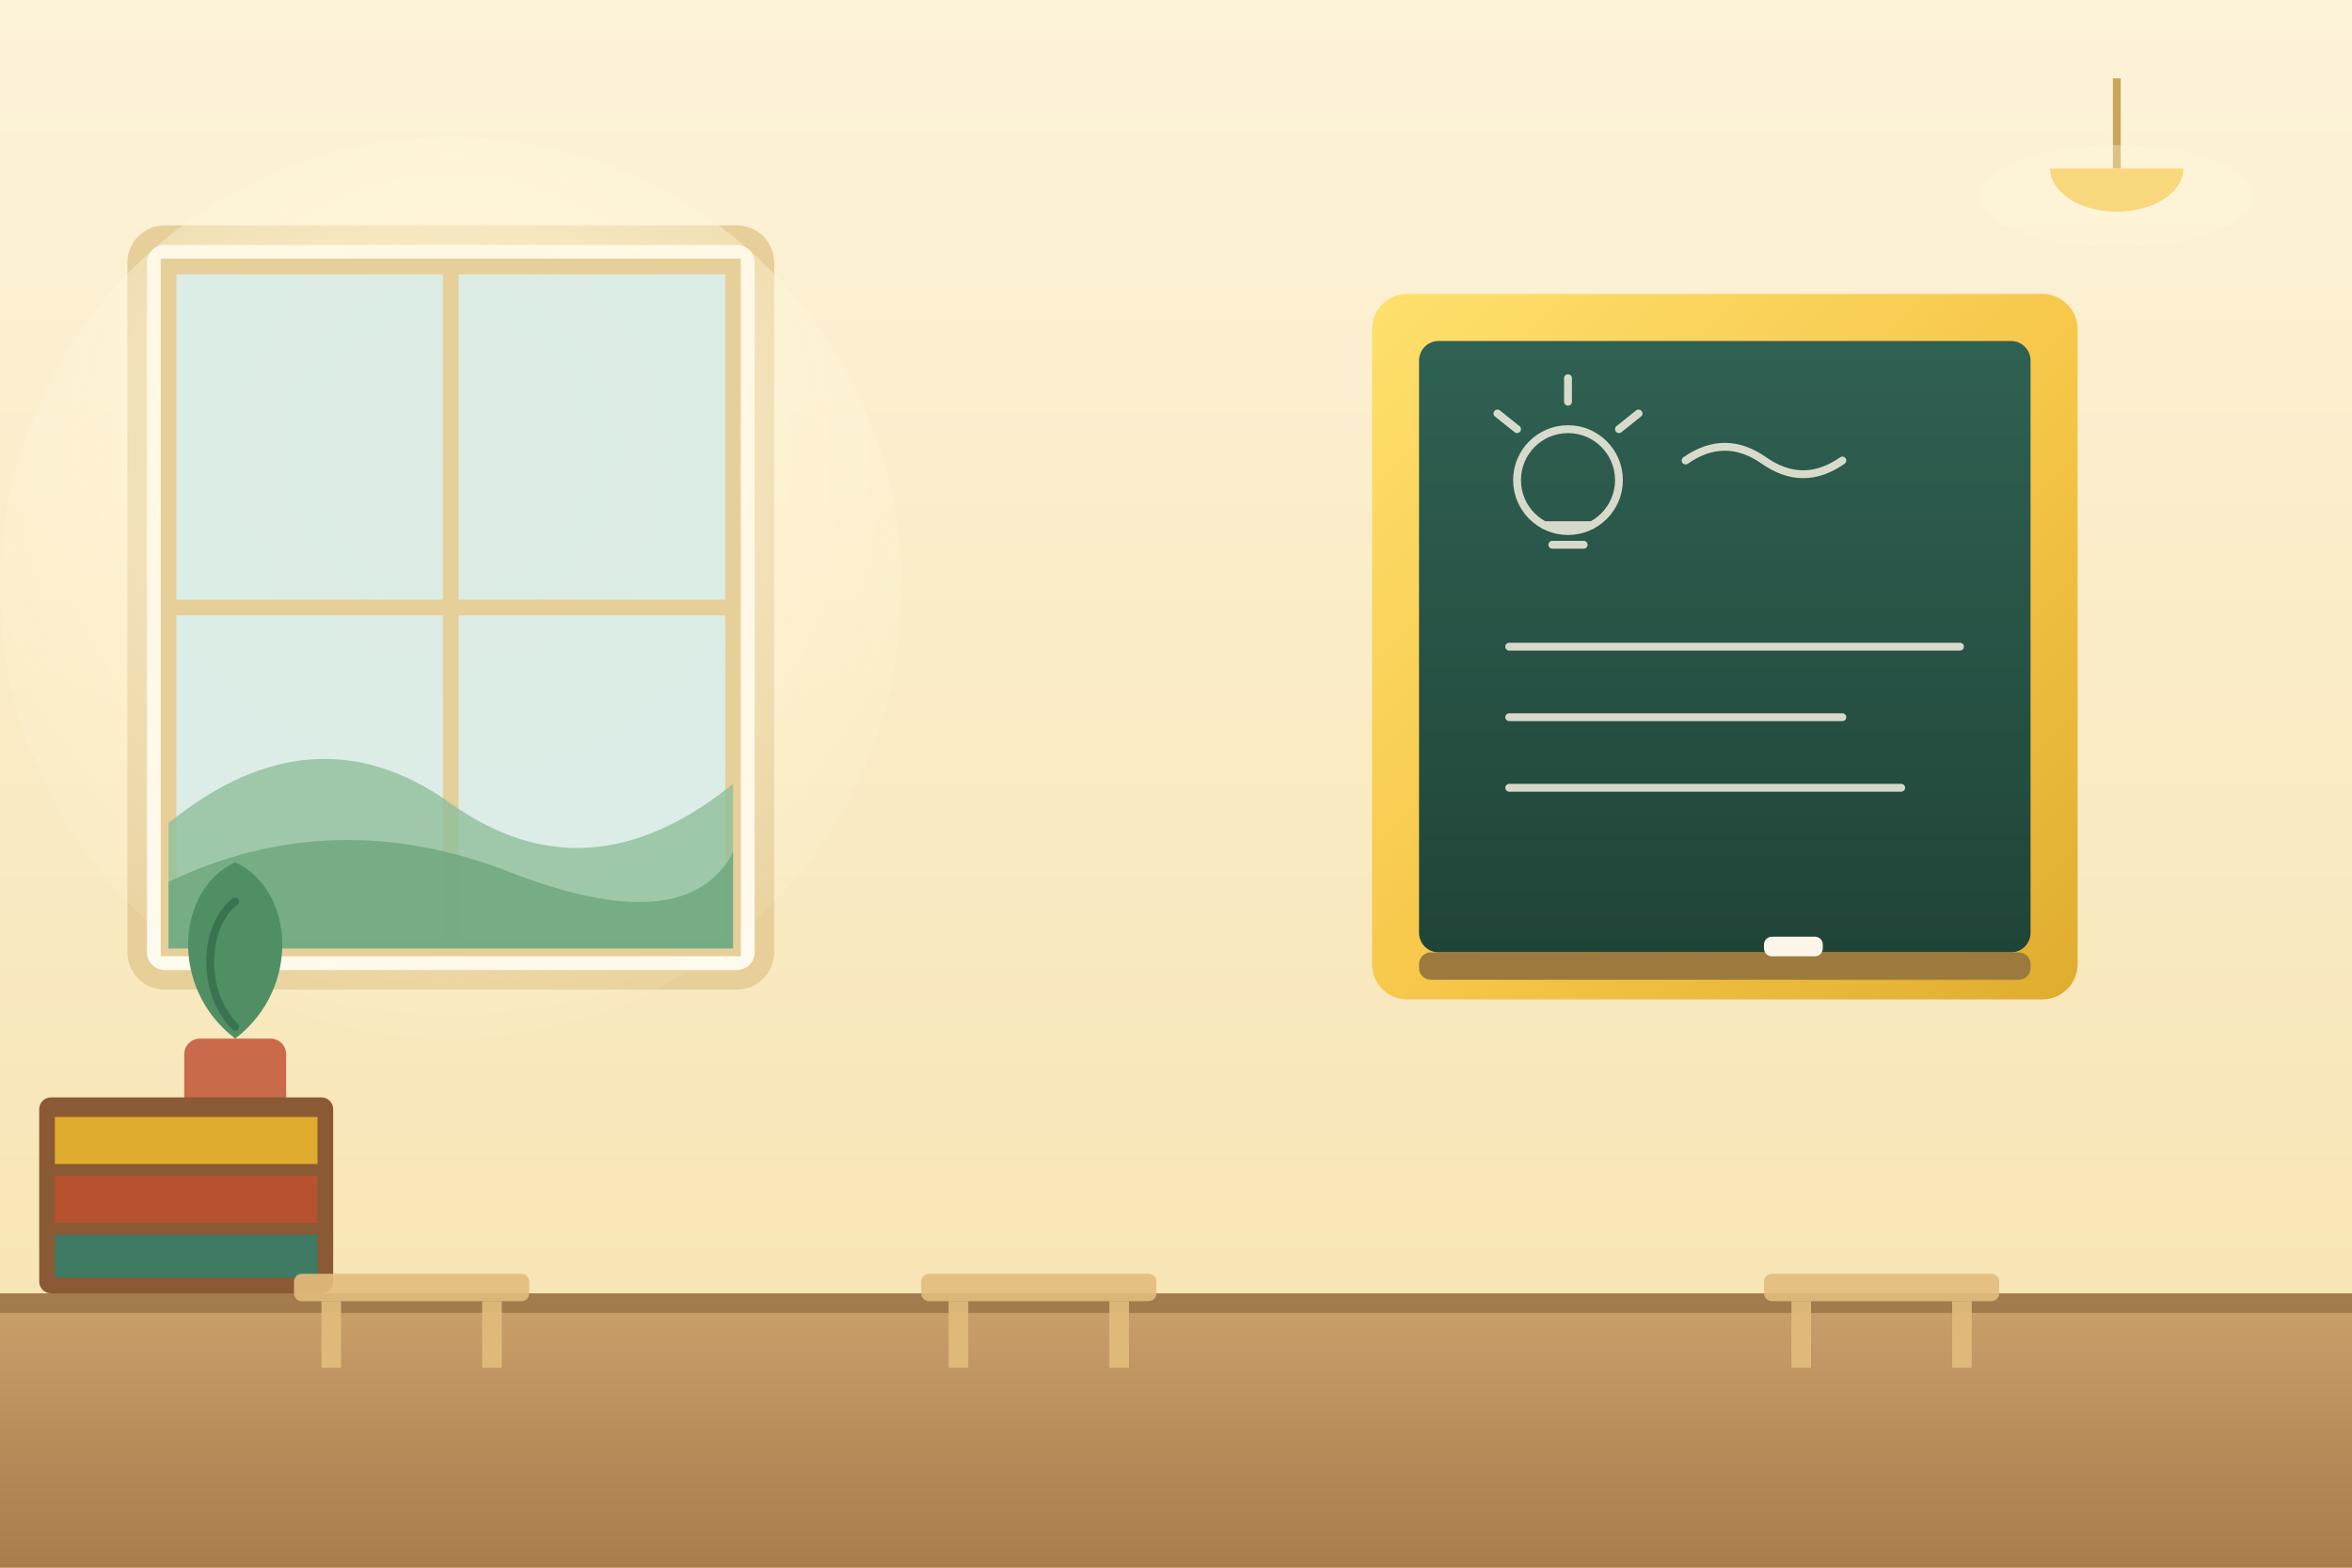
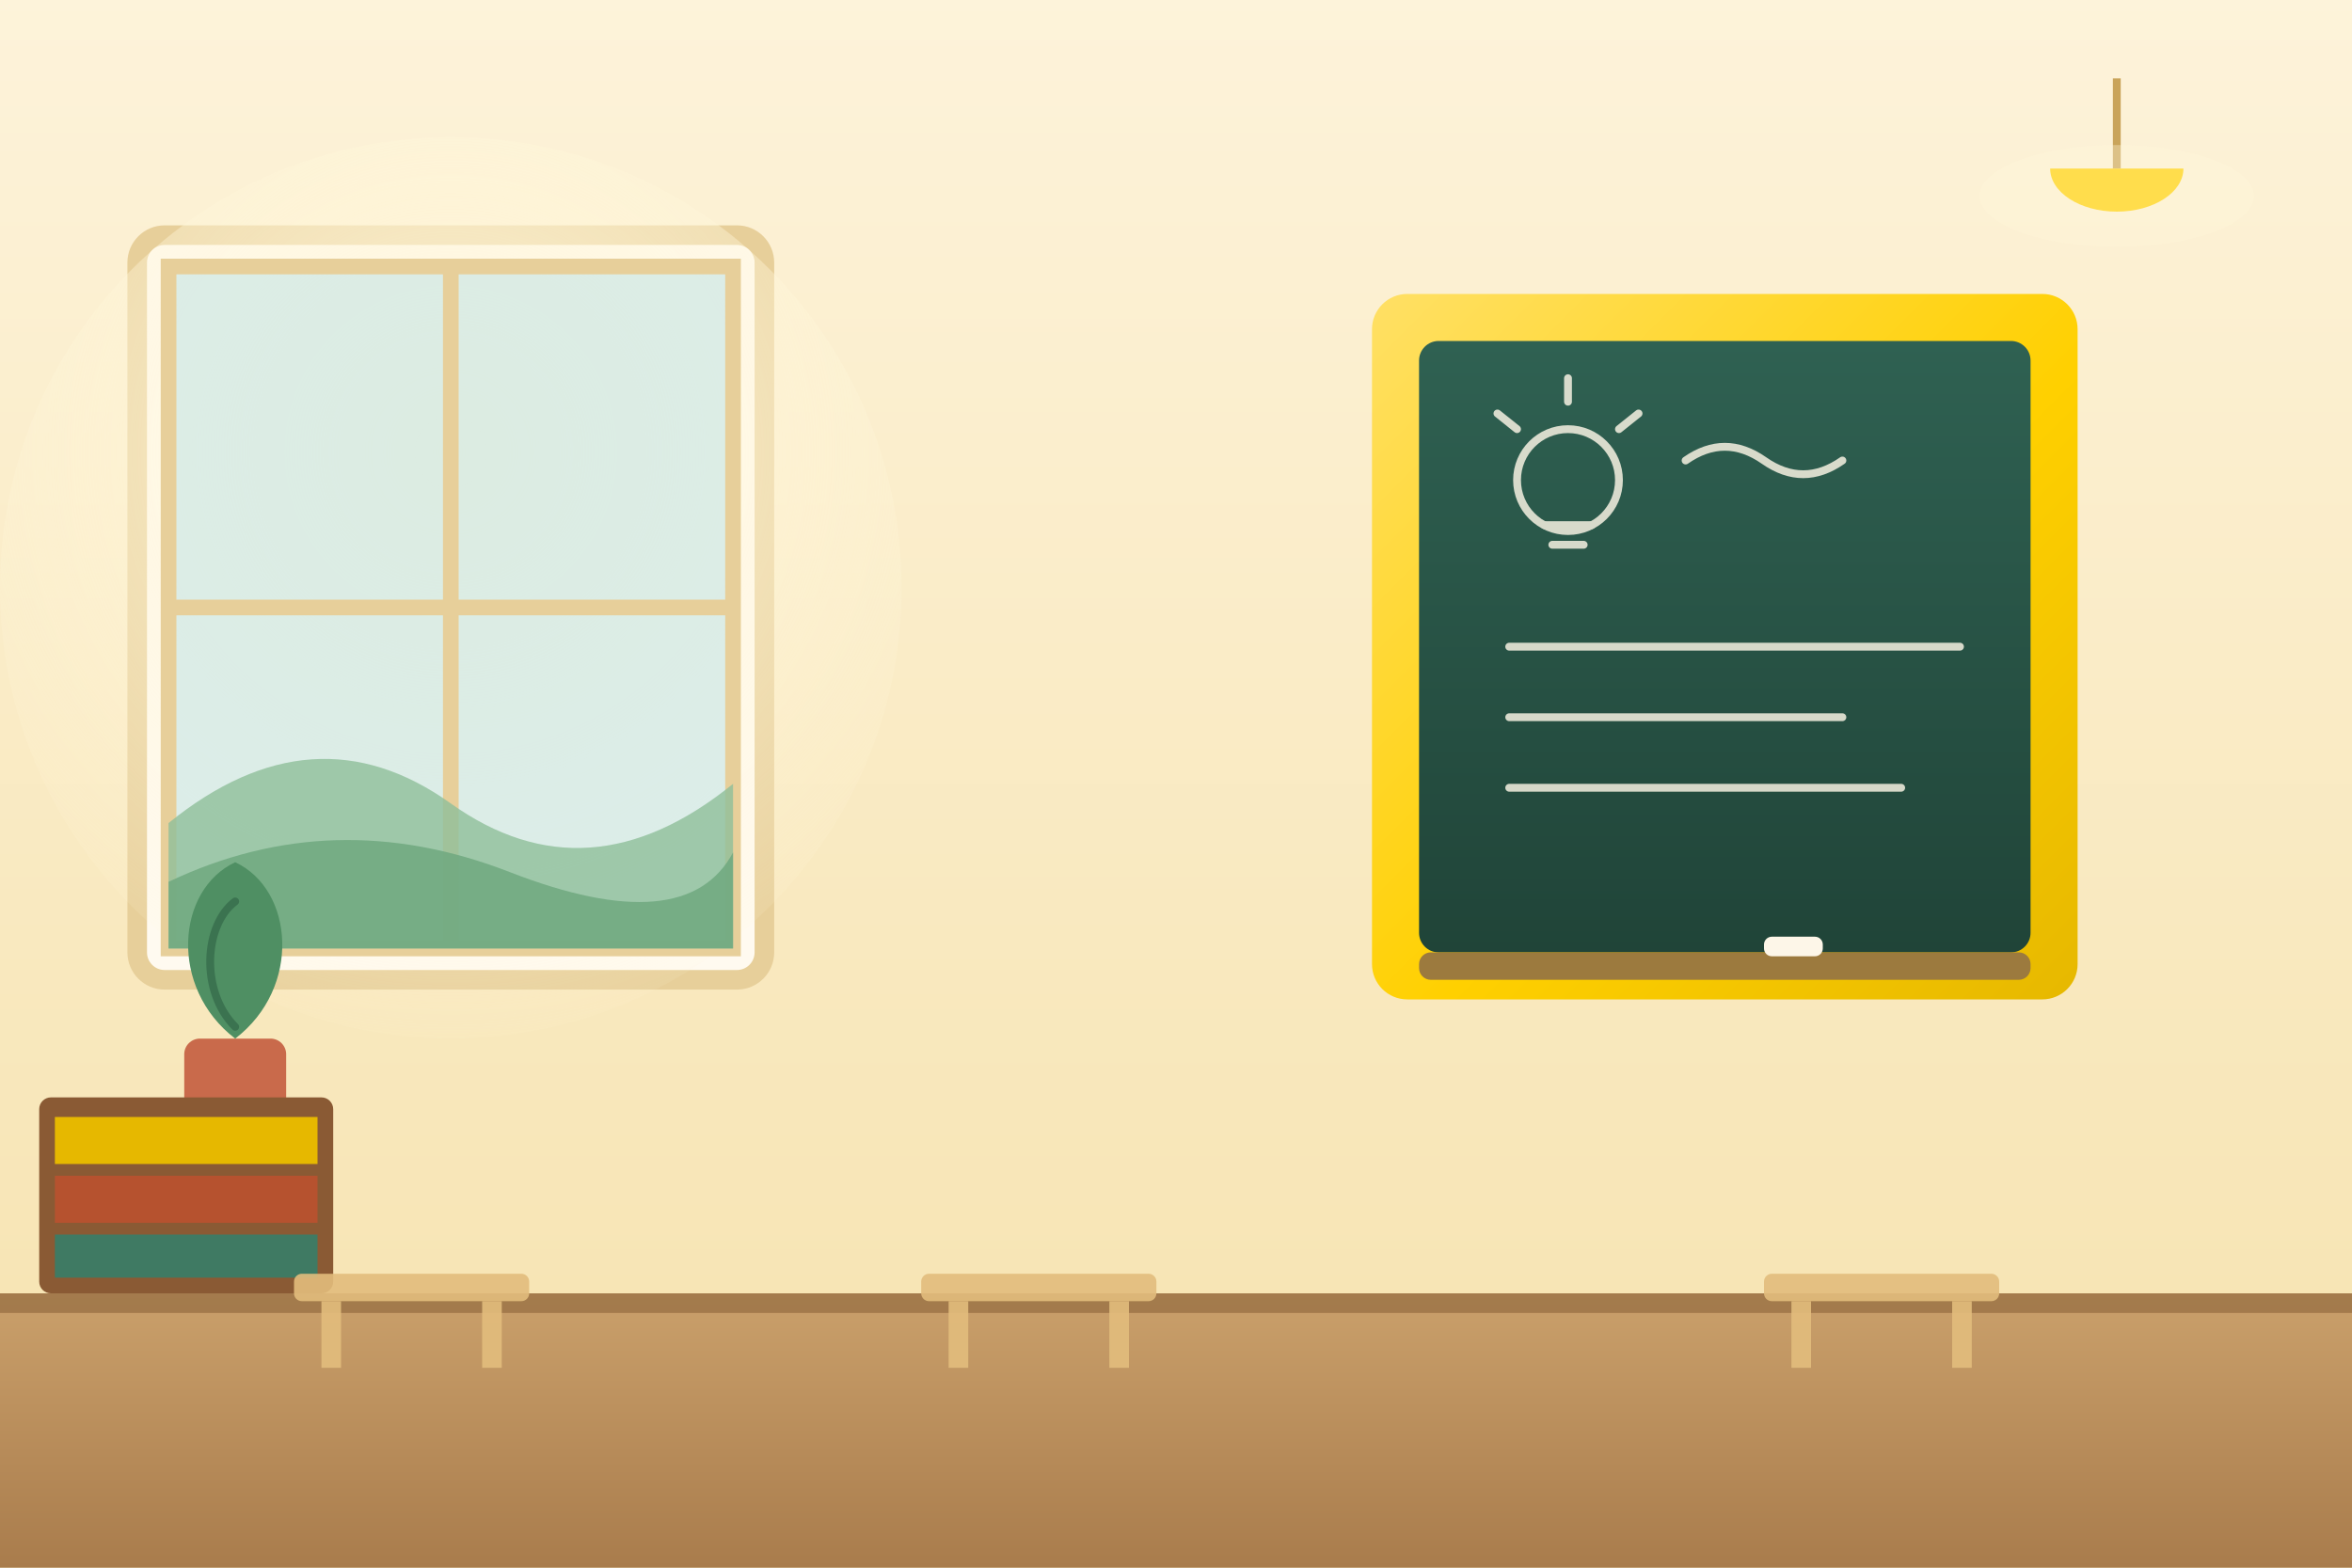
<svg xmlns="http://www.w3.org/2000/svg" viewBox="0 0 1200 800" role="img" aria-label="Sıcak, aydınlık bir İngilizce dersi sınıfı illüstrasyonu">
  <defs>
    <linearGradient id="wall" x1="0" y1="0" x2="0" y2="1">
      <stop offset="0%" stop-color="#fdf3da" />
      <stop offset="100%" stop-color="#f6e2ad" />
    </linearGradient>
    <linearGradient id="floor" x1="0" y1="0" x2="0" y2="1">
      <stop offset="0%" stop-color="#caa06b" />
      <stop offset="100%" stop-color="#a97c4c" />
    </linearGradient>
    <radialGradient id="windowGlow" cx="50%" cy="35%" r="70%">
      <stop offset="0%" stop-color="#fff6d9" stop-opacity=".95" />
      <stop offset="100%" stop-color="#fff6d9" stop-opacity="0" />
    </radialGradient>
    <linearGradient id="boardFrame" x1="0" y1="0" x2="1" y2="1">
-       <stop offset="0%" stop-color="#fee06d" />
-       <stop offset="55%" stop-color="#f6c649" />
-       <stop offset="100%" stop-color="#dfac2e" />
+       <stop offset="0%" stop-color="#ffe066" />
+       <stop offset="55%" stop-color="#ffd000" />
+       <stop offset="100%" stop-color="#e6b800" />
    </linearGradient>
    <linearGradient id="boardFace" x1="0" y1="0" x2="0" y2="1">
      <stop offset="0%" stop-color="#2f6152" />
      <stop offset="100%" stop-color="#204438" />
    </linearGradient>
  </defs>
  <rect width="1200" height="800" fill="url(#wall)" />
  <rect x="0" y="660" width="1200" height="140" fill="url(#floor)" />
  <rect x="0" y="660" width="1200" height="10" fill="#8a6238" opacity=".6" />
  <g>
    <rect x="70" y="120" width="320" height="380" rx="14" fill="#fffaf0" stroke="#e7cf9a" stroke-width="10" />
    <circle cx="230" cy="300" r="230" fill="url(#windowGlow)" />
    <rect x="86" y="136" width="288" height="348" fill="#bfe3e8" opacity=".55" />
    <rect x="86" y="136" width="288" height="348" fill="none" stroke="#e7cf9a" stroke-width="8" />
    <line x1="230" y1="136" x2="230" y2="484" stroke="#e7cf9a" stroke-width="8" />
    <line x1="86" y1="310" x2="374" y2="310" stroke="#e7cf9a" stroke-width="8" />
    <path d="M86 420 Q160 360 230 410 T374 400 V484 H86 Z" fill="#8fbf9a" opacity=".8" />
    <path d="M86 450 Q170 410 260 445 T374 435 V484 H86 Z" fill="#6fa87f" opacity=".85" />
  </g>
  <g transform="translate(120 500)">
    <rect x="-26" y="30" width="52" height="46" rx="8" fill="#c96a4b" />
    <path d="M0 30 C -34 4 -30 -46 0 -60 C 30 -46 34 4 0 30 Z" fill="#4f8f63" />
    <path d="M0 24 C -18 6 -16 -28 0 -40" stroke="#3b7350" stroke-width="4" fill="none" stroke-linecap="round" />
  </g>
  <g transform="translate(20 560)">
    <rect width="150" height="100" rx="6" fill="#8a5a34" />
-     <rect x="8" y="10" width="134" height="24" fill="#dfac2e" />
+     <rect x="8" y="10" width="134" height="24" fill="#e6b800" />
    <rect x="8" y="40" width="134" height="24" fill="#b6522f" />
    <rect x="8" y="70" width="134" height="22" fill="#3f7a63" />
  </g>
  <g>
    <rect x="700" y="150" width="360" height="360" rx="18" fill="url(#boardFrame)" />
    <rect x="724" y="174" width="312" height="312" rx="10" fill="url(#boardFace)" />
    <g stroke="#f6f1e2" stroke-width="4" fill="none" stroke-linecap="round" opacity=".85">
      <circle cx="800" cy="245" r="26" />
      <path d="M788 268 h24 M792 278 h16" />
      <line x1="800" y1="205" x2="800" y2="193" />
      <line x1="826" y1="219" x2="836" y2="211" />
      <line x1="774" y1="219" x2="764" y2="211" />
      <path d="M860 235 q20 -14 40 0 t40 0" />
      <path d="M770 330 h230" />
      <path d="M770 366 h170" />
      <path d="M770 402 h200" />
    </g>
    <rect x="724" y="486" width="312" height="14" rx="6" fill="#9c7a3e" />
    <rect x="900" y="478" width="30" height="10" rx="4" fill="#fdf6e8" />
  </g>
  <g fill="#e2bd7c" opacity=".9">
    <rect x="150" y="650" width="120" height="14" rx="4" />
    <rect x="164" y="664" width="10" height="34" />
    <rect x="246" y="664" width="10" height="34" />
    <rect x="470" y="650" width="120" height="14" rx="4" />
    <rect x="484" y="664" width="10" height="34" />
    <rect x="566" y="664" width="10" height="34" />
    <rect x="900" y="650" width="120" height="14" rx="4" />
    <rect x="914" y="664" width="10" height="34" />
    <rect x="996" y="664" width="10" height="34" />
  </g>
  <g transform="translate(1080 40)">
    <line x1="0" y1="0" x2="0" y2="46" stroke="#c9a45a" stroke-width="4" />
-     <path d="M-34 46 a34 22 0 0 0 68 0 Z" fill="#f6c649" />
+     <path d="M-34 46 a34 22 0 0 0 68 0 Z" fill="#ffd000" />
    <ellipse cx="0" cy="60" rx="70" ry="26" fill="#fff6d9" opacity=".35" />
  </g>
</svg>
